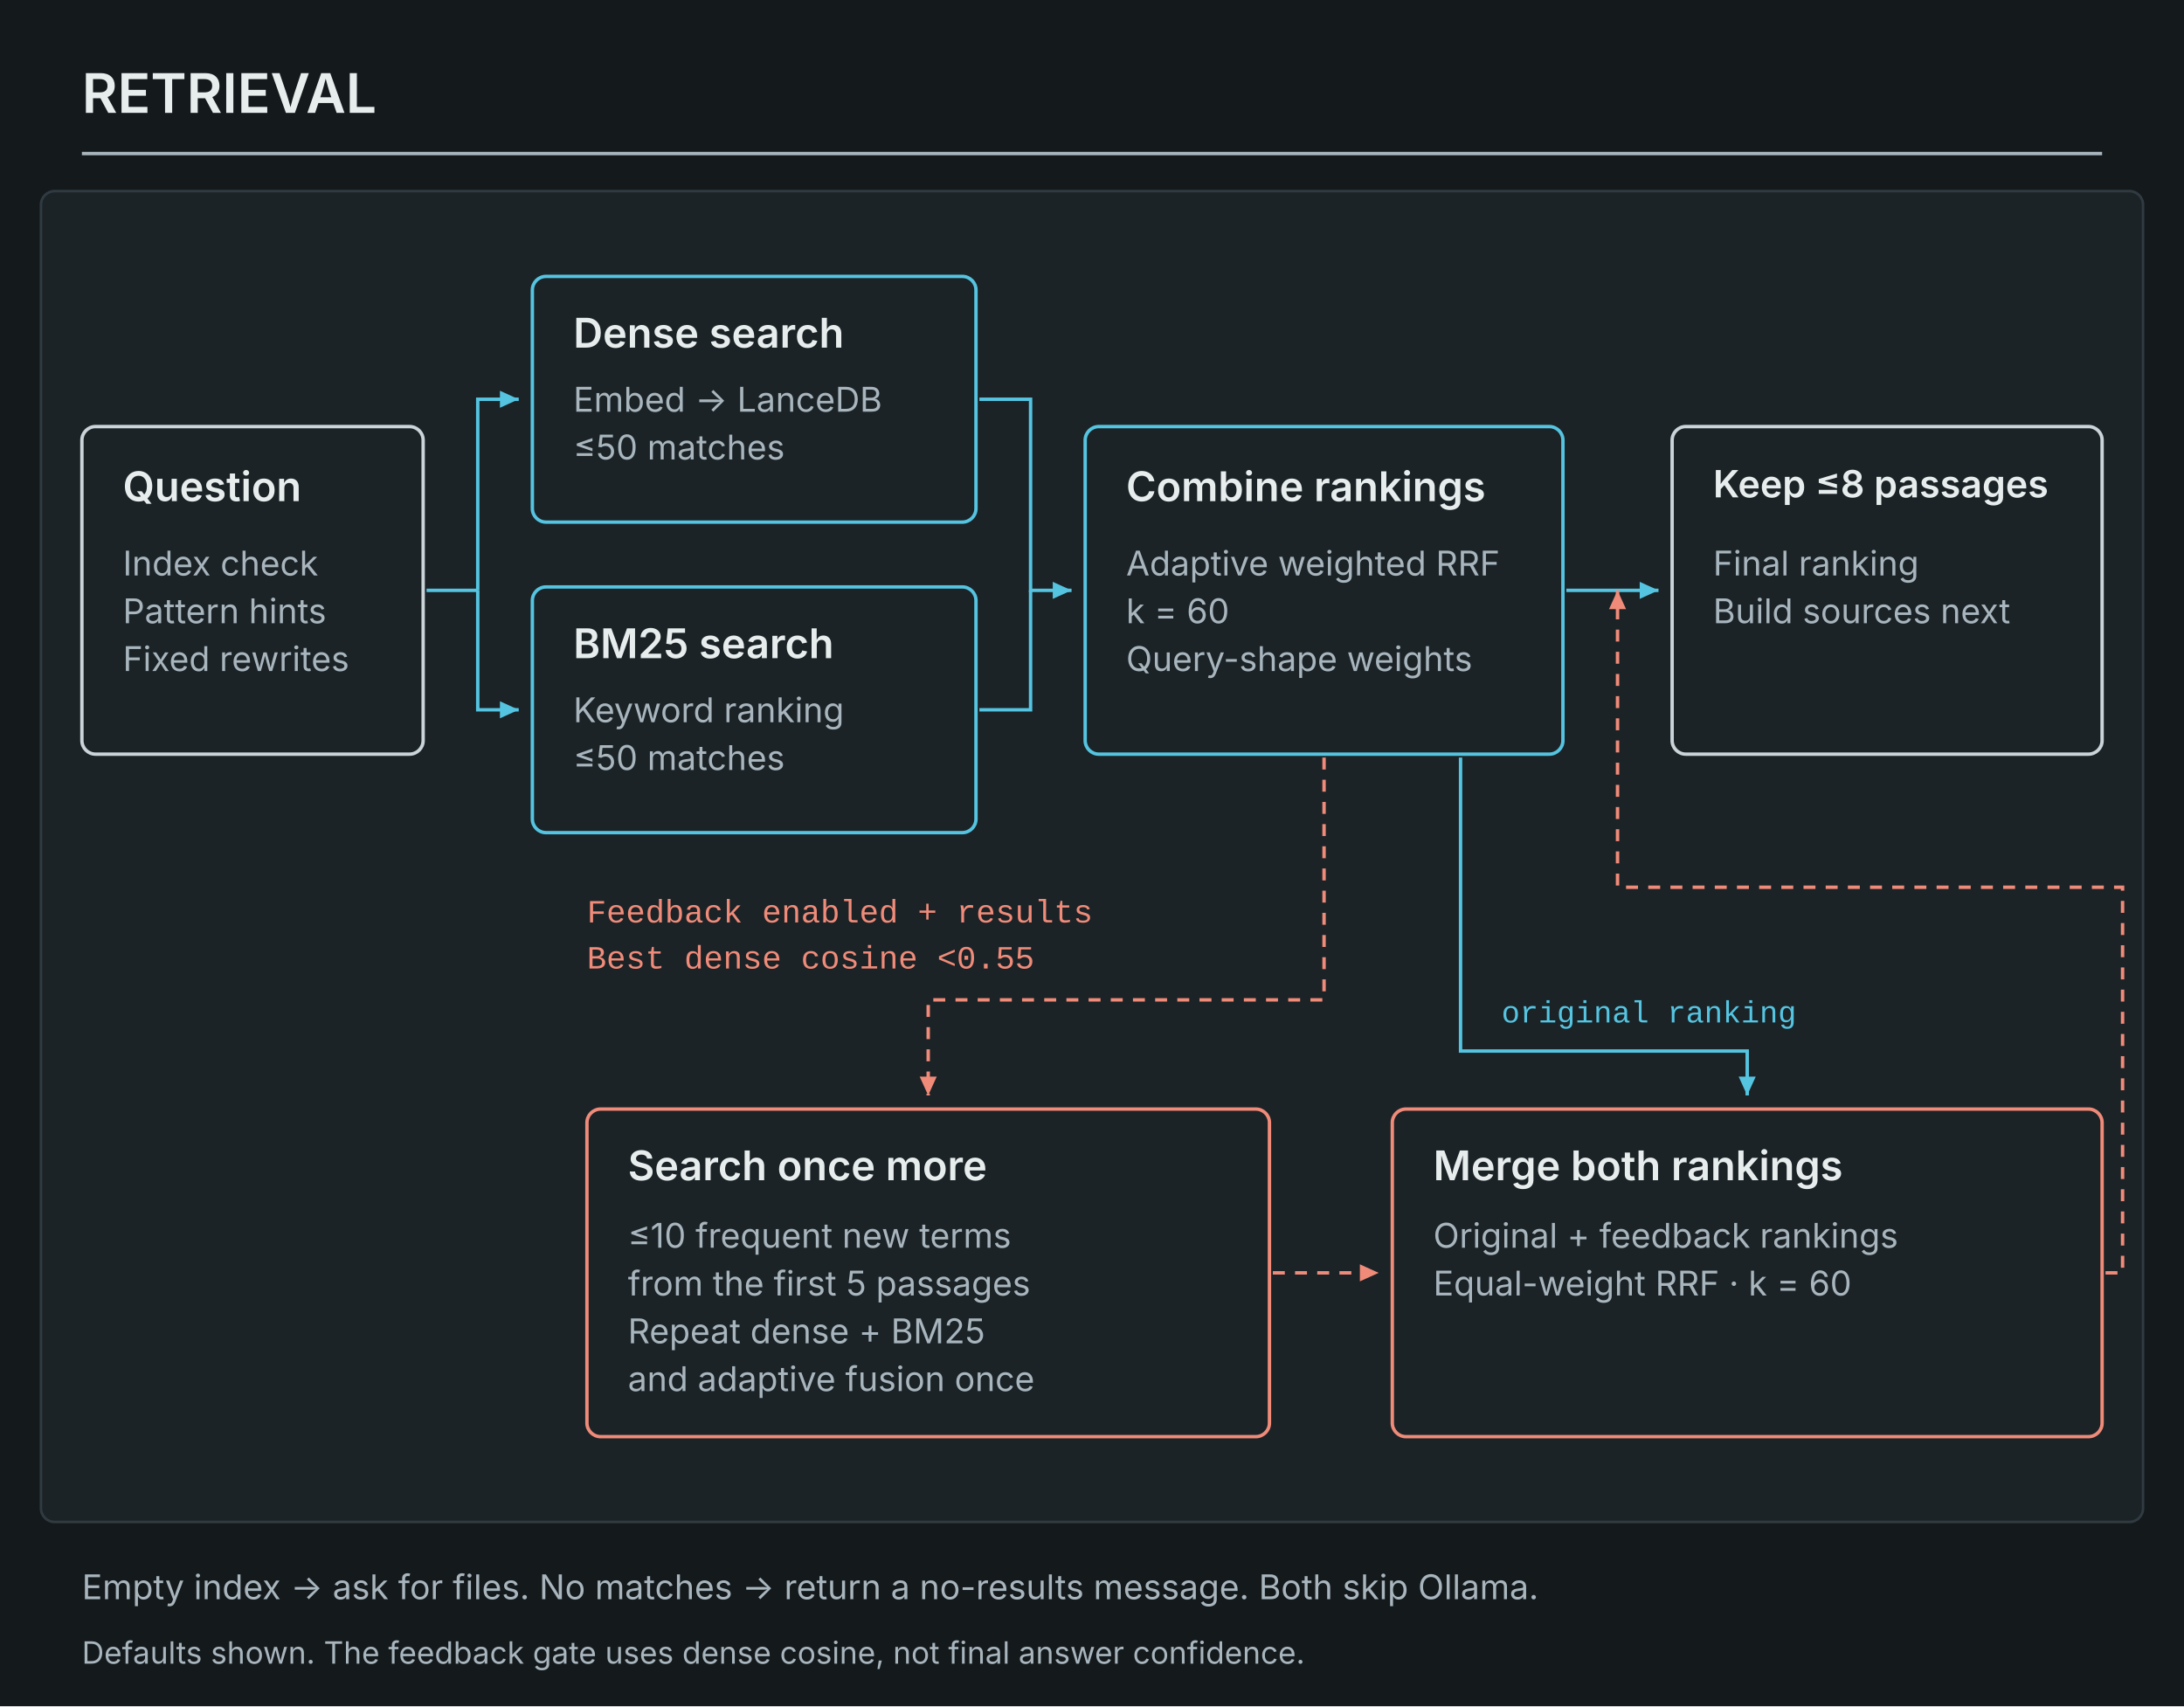
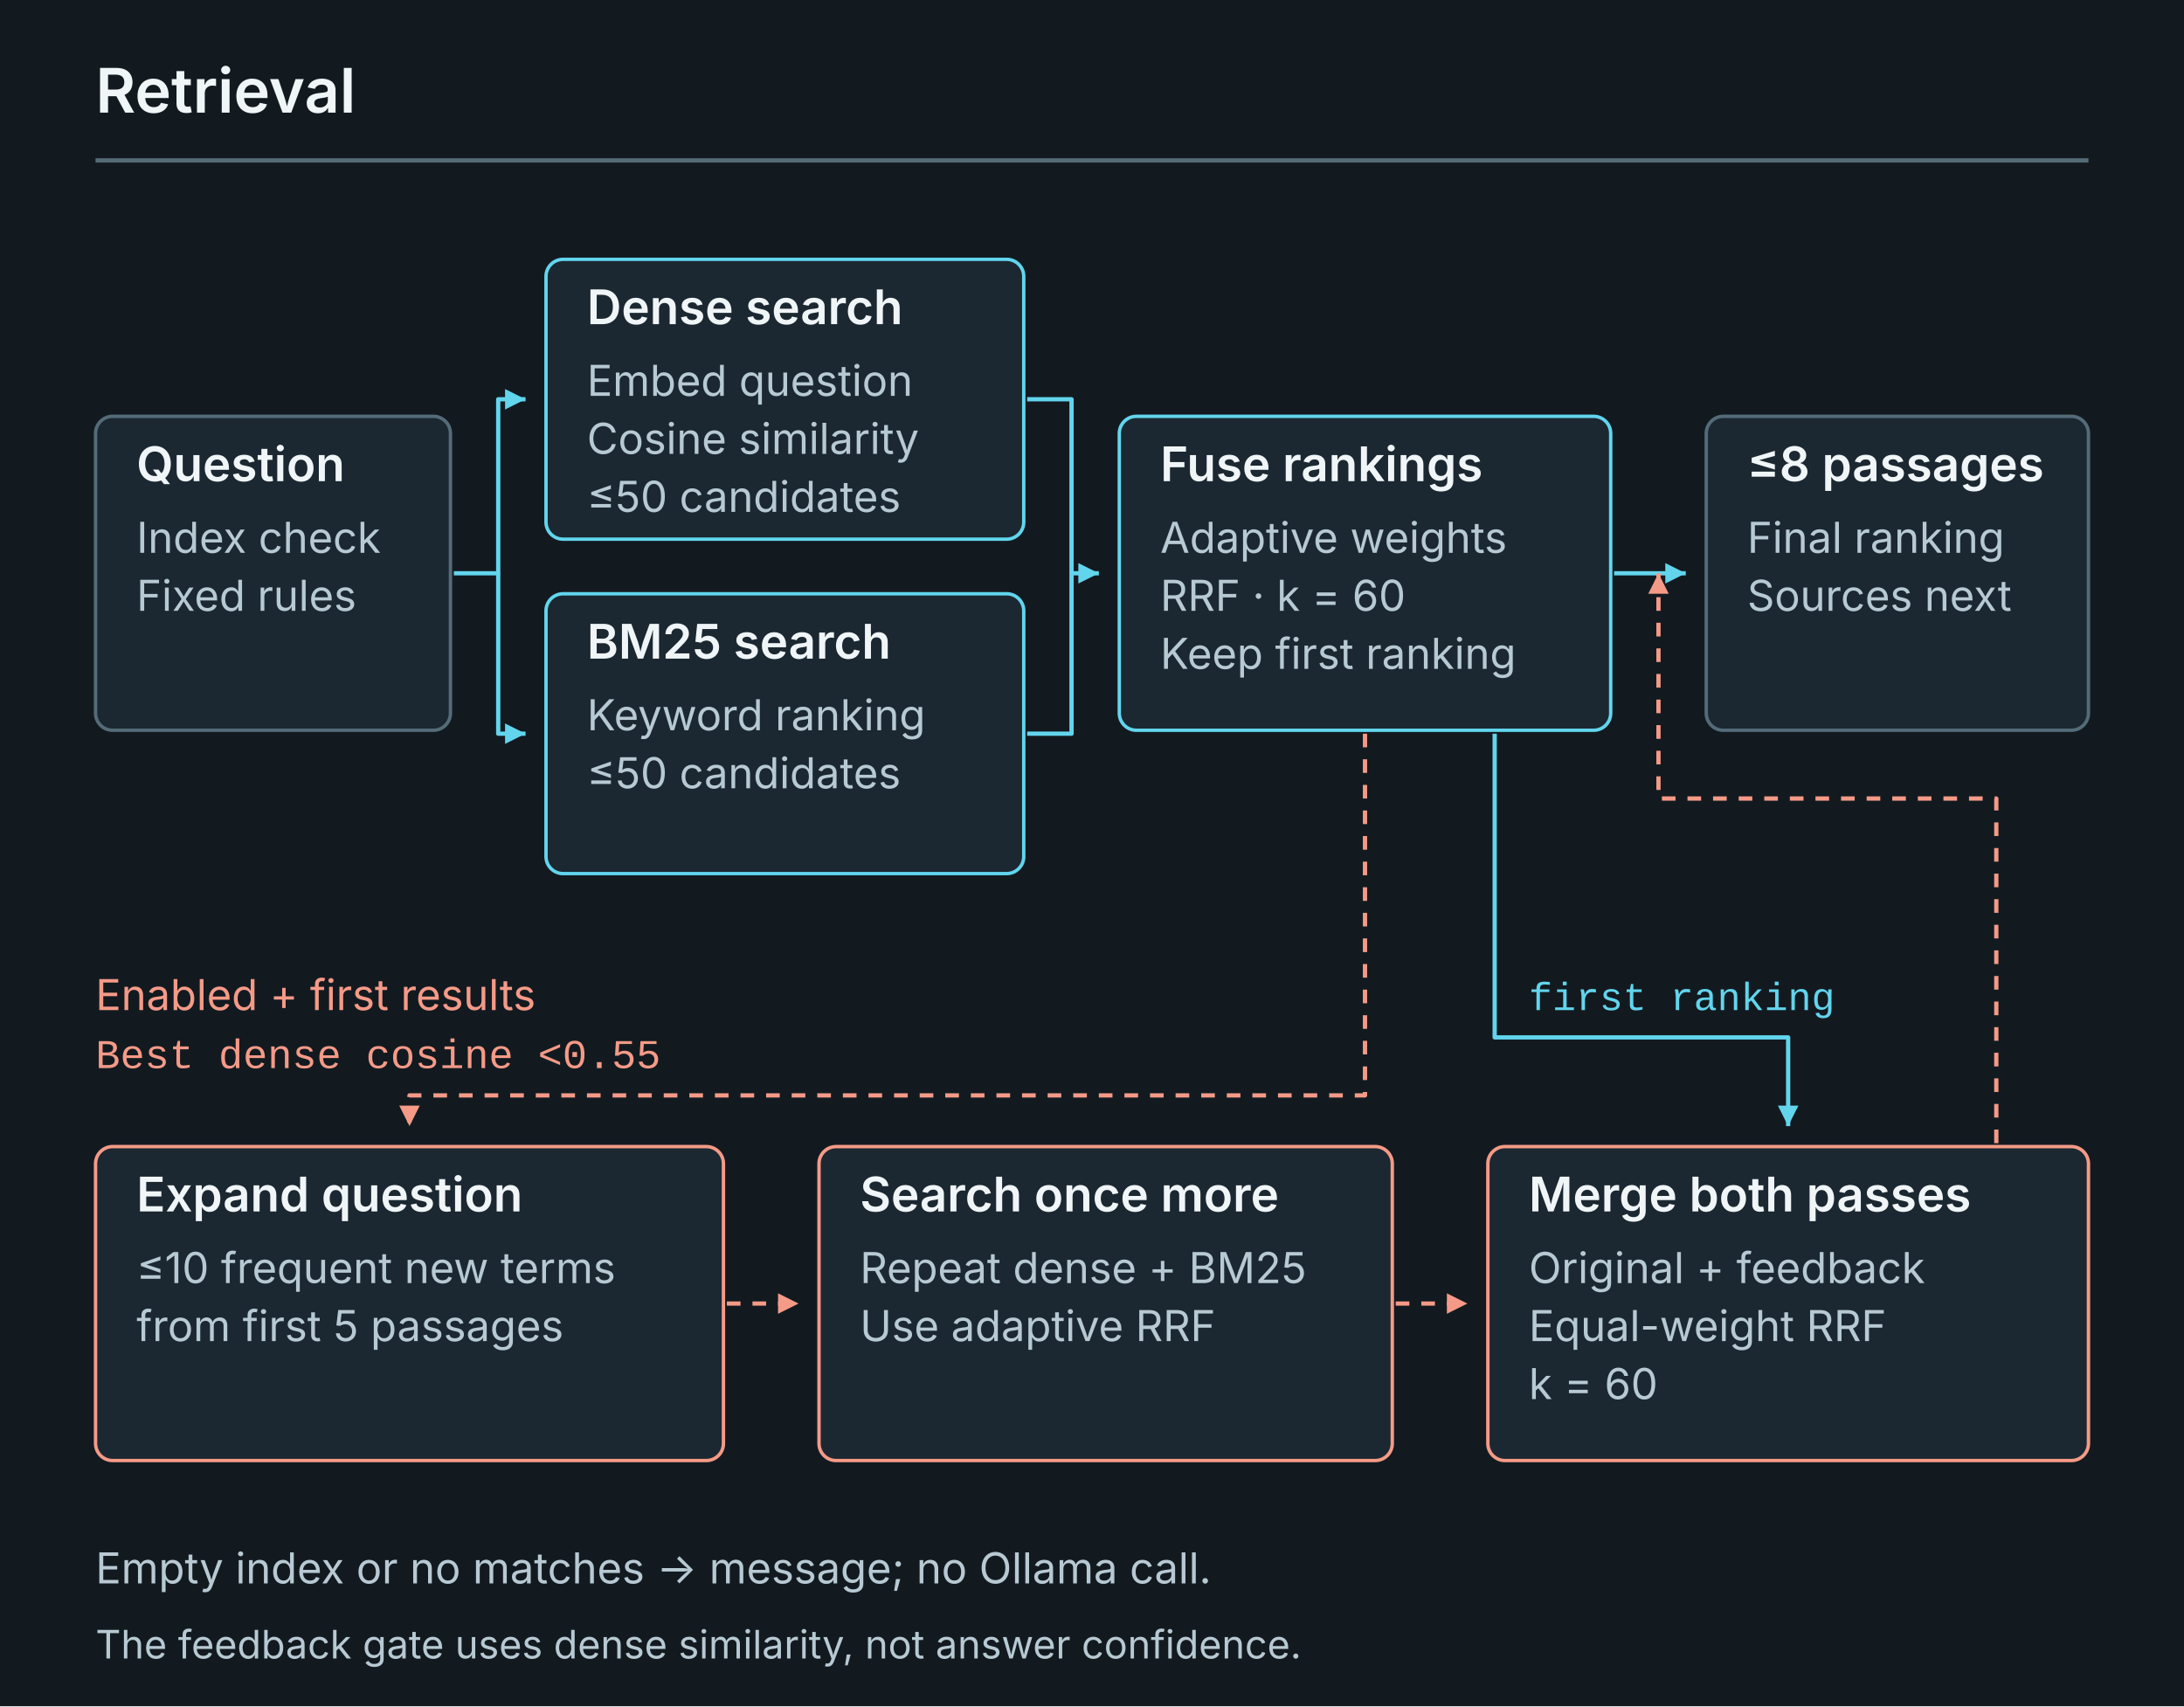
- <svg xmlns="http://www.w3.org/2000/svg" role="img" aria-labelledby="diagram-title diagram-description" width="1280" height="1000" viewBox="0 0 1280 1000" fill="none">
-   <rect width="1280" height="1000" fill="#14191C" />
-   <text fill="#E7EDED" style="white-space: pre" xml:space="preserve" font-family="Inter, Arial, sans-serif" font-size="32" font-weight="600" letter-spacing="0em">
-     <tspan x="48" y="66.136">RETRIEVAL</tspan>
-   </text>
-   <path d="M48 90H1232" stroke="#A8B5BD" stroke-width="2" />
-   <rect x="24" y="112" width="1232" height="780" rx="8" fill="#1B2327" stroke="#303B41" stroke-width="1.5" />
-   <rect x="48" y="250" width="200" height="192" rx="8" fill="#1B2327" stroke="#CAD4D9" stroke-width="2" />
-   <text fill="#E7EDED" style="white-space: pre" xml:space="preserve" font-family="Inter, Arial, sans-serif" font-size="24" font-weight="600" letter-spacing="0em">
-     <tspan x="72" y="293.727">Question</tspan>
-   </text>
-   <text fill="#A8B5BD" style="white-space: pre" xml:space="preserve" font-family="Inter, Arial, sans-serif" font-size="20" letter-spacing="0em">
-     <tspan x="72" y="337.273">Index check
- </tspan>
-     <tspan x="72" y="365.273">Pattern hints
- </tspan>
-     <tspan x="72" y="393.273">Fixed rewrites</tspan>
-   </text>
-   <rect x="312" y="162" width="260" height="144" rx="8" fill="#1B2327" stroke="#55C4E0" stroke-width="2" />
-   <text fill="#E7EDED" style="white-space: pre" xml:space="preserve" font-family="Inter, Arial, sans-serif" font-size="24" font-weight="600" letter-spacing="0em">
-     <tspan x="336" y="203.727">Dense search</tspan>
-   </text>
-   <text fill="#A8B5BD" style="white-space: pre" xml:space="preserve" font-family="Inter, Arial, sans-serif" font-size="20" letter-spacing="0em">
-     <tspan x="336" y="241.273">Embed → LanceDB
- </tspan>
-     <tspan x="336" y="269.273">≤50 matches</tspan>
-   </text>
-   <rect x="312" y="344" width="260" height="144" rx="8" fill="#1B2327" stroke="#55C4E0" stroke-width="2" />
-   <text fill="#E7EDED" style="white-space: pre" xml:space="preserve" font-family="Inter, Arial, sans-serif" font-size="24" font-weight="600" letter-spacing="0em">
-     <tspan x="336" y="385.727">BM25 search</tspan>
-   </text>
-   <text fill="#A8B5BD" style="white-space: pre" xml:space="preserve" font-family="Inter, Arial, sans-serif" font-size="20" letter-spacing="0em">
-     <tspan x="336" y="423.273">Keyword ranking
- </tspan>
-     <tspan x="336" y="451.273">≤50 matches</tspan>
-   </text>
-   <rect x="636" y="250" width="280" height="192" rx="8" fill="#1B2327" stroke="#55C4E0" stroke-width="2" />
-   <text fill="#E7EDED" style="white-space: pre" xml:space="preserve" font-family="Inter, Arial, sans-serif" font-size="24" font-weight="600" letter-spacing="0em">
-     <tspan x="660" y="293.727">Combine rankings</tspan>
-   </text>
-   <text fill="#A8B5BD" style="white-space: pre" xml:space="preserve" font-family="Inter, Arial, sans-serif" font-size="20" letter-spacing="0em">
-     <tspan x="660" y="337.273">Adaptive weighted RRF
- </tspan>
-     <tspan x="660" y="365.273">k = 60
- </tspan>
-     <tspan x="660" y="393.273">Query-shape weights</tspan>
-   </text>
-   <rect x="980" y="250" width="252" height="192" rx="8" fill="#1B2327" stroke="#CAD4D9" stroke-width="2" />
-   <text fill="#E7EDED" style="white-space: pre" xml:space="preserve" font-family="Inter, Arial, sans-serif" font-size="22" font-weight="600" letter-spacing="0em">
-     <tspan x="1004" y="291.5">Keep ≤8 passages</tspan>
-   </text>
-   <text fill="#A8B5BD" style="white-space: pre" xml:space="preserve" font-family="Inter, Arial, sans-serif" font-size="20" letter-spacing="0em">
-     <tspan x="1004" y="337.273">Final ranking
- </tspan>
-     <tspan x="1004" y="365.273">Build sources next</tspan>
-   </text>
-   <path d="M250 346H280" stroke="#55C4E0" stroke-width="2" />
-   <path d="M280 346V234H304" stroke="#55C4E0" stroke-width="2" />
-   <path d="M304 234L293 229V239L304 234Z" fill="#55C4E0" />
-   <path d="M280 346V416H304" stroke="#55C4E0" stroke-width="2" />
-   <path d="M304 416L293 411V421L304 416Z" fill="#55C4E0" />
-   <path d="M574 234H604V346H628" stroke="#55C4E0" stroke-width="2" />
-   <path d="M628 346L617 341V351L628 346Z" fill="#55C4E0" />
-   <path d="M574 416H604V346" stroke="#55C4E0" stroke-width="2" />
-   <path d="M918 346H972" stroke="#55C4E0" stroke-width="2" />
-   <path d="M972 346L961 341V351L972 346Z" fill="#55C4E0" />
-   <text fill="#F08B79" style="white-space: pre" xml:space="preserve" font-family="IBM Plex Mono, Courier New, monospace" font-size="19" letter-spacing="0em">
-     <tspan x="344" y="540.625">Feedback enabled + results
- </tspan>
-     <tspan x="344" y="567.625">Best dense cosine &lt;0.55</tspan>
-   </text>
-   <path d="M776 444V586H544V642" stroke="#F08B79" stroke-width="2" stroke-dasharray="7 6" />
-   <path d="M544 642L549 631H539L544 642Z" fill="#F08B79" />
-   <rect x="344" y="650" width="400" height="192" rx="8" fill="#1B2327" stroke="#F08B79" stroke-width="2" />
-   <text fill="#E7EDED" style="white-space: pre" xml:space="preserve" font-family="Inter, Arial, sans-serif" font-size="24" font-weight="600" letter-spacing="0em">
-     <tspan x="368" y="691.727">Search once more</tspan>
-   </text>
-   <text fill="#A8B5BD" style="white-space: pre" xml:space="preserve" font-family="Inter, Arial, sans-serif" font-size="20" letter-spacing="0em">
-     <tspan x="368" y="731.273">≤10 frequent new terms
- </tspan>
-     <tspan x="368" y="759.273">from the first 5 passages
- </tspan>
-     <tspan x="368" y="787.273">Repeat dense + BM25
- </tspan>
-     <tspan x="368" y="815.273">and adaptive fusion once</tspan>
-   </text>
-   <rect x="816" y="650" width="416" height="192" rx="8" fill="#1B2327" stroke="#F08B79" stroke-width="2" />
-   <text fill="#E7EDED" style="white-space: pre" xml:space="preserve" font-family="Inter, Arial, sans-serif" font-size="24" font-weight="600" letter-spacing="0em">
-     <tspan x="840" y="691.727">Merge both rankings</tspan>
-   </text>
-   <text fill="#A8B5BD" style="white-space: pre" xml:space="preserve" font-family="Inter, Arial, sans-serif" font-size="20" letter-spacing="0em">
-     <tspan x="840" y="731.273">Original + feedback rankings
- </tspan>
-     <tspan x="840" y="759.273">Equal-weight RRF · k = 60</tspan>
-   </text>
-   <path d="M746 746H808" stroke="#F08B79" stroke-width="2" stroke-dasharray="7 6" />
-   <path d="M808 746L797 741V751L808 746Z" fill="#F08B79" />
-   <path d="M856 444V616H1024V642" stroke="#55C4E0" stroke-width="2" />
-   <path d="M1024 642L1029 631H1019L1024 642Z" fill="#55C4E0" />
-   <text fill="#55C4E0" style="white-space: pre" xml:space="preserve" font-family="IBM Plex Mono, Courier New, monospace" font-size="18" letter-spacing="0em">
-     <tspan x="880" y="599.25">original ranking</tspan>
-   </text>
-   <path d="M1234 746H1244V520H948V346" stroke="#F08B79" stroke-width="2" stroke-dasharray="7 6" />
-   <path d="M948 346L943 357H953L948 346Z" fill="#F08B79" />
-   <text fill="#A8B5BD" style="white-space: pre" xml:space="preserve" font-family="Inter, Arial, sans-serif" font-size="20" letter-spacing="0em">
-     <tspan x="48" y="937.273">Empty index → ask for files. No matches → return a no-results message. Both skip Ollama.</tspan>
-   </text>
-   <text fill="#A8B5BD" style="white-space: pre" xml:space="preserve" font-family="Inter, Arial, sans-serif" font-size="18" letter-spacing="0em">
-     <tspan x="48" y="975.045">Defaults shown. The feedback gate uses dense cosine, not final answer confidence.</tspan>
-   </text>
+ <svg xmlns="http://www.w3.org/2000/svg" width="1280" height="1000" viewBox="0 0 1280 1000" role="img" aria-labelledby="retrieval-flow-title retrieval-flow-description">
+   <defs>
+     <style>text { font-family: Inter, Arial, sans-serif; } .mono { font-family: "IBM Plex Mono", "Courier New", monospace; }</style>
+   </defs>
+   <rect width="1280" height="1000" fill="#121A20" />
+   <text data-name="Figure title" x="56" y="66" font-size="36" font-weight="600" fill="#F0F5F7">Retrieval</text>
+   <path data-name="Title rule" d="M56 94 L1224 94" fill="none" stroke="#546B78" stroke-width="2.5" stroke-linejoin="round" />
+   <rect id="retrieval-flow-shape-2" data-name="Question preparation" x="56" y="244" width="208" height="184" rx="10" fill="#1B2831" stroke="#546B78" stroke-width="2" />
+   <text data-name="Question preparation title" x="80" y="282" font-size="28" font-weight="600" fill="#F0F5F7">Question</text>
+   <text data-name="Question preparation detail 1" x="80" y="324" font-size="25" font-weight="400" fill="#B7C9D2">Index check</text>
+   <text data-name="Question preparation detail 2" x="80" y="358" font-size="25" font-weight="400" fill="#B7C9D2">Fixed rules</text>
+   <rect id="retrieval-flow-shape-6" data-name="Dense search" x="320" y="152" width="280" height="164" rx="10" fill="#1B2831" stroke="#62D5ED" stroke-width="2" />
+   <text data-name="Dense search title" x="344" y="190" font-size="28" font-weight="600" fill="#F0F5F7">Dense search</text>
+   <text data-name="Dense search detail 1" x="344" y="232" font-size="25" font-weight="400" fill="#B7C9D2">Embed question</text>
+   <text data-name="Dense search detail 2" x="344" y="266" font-size="25" font-weight="400" fill="#B7C9D2">Cosine similarity</text>
+   <text data-name="Dense search detail 3" x="344" y="300" font-size="25" font-weight="400" fill="#B7C9D2">≤50 candidates</text>
+   <rect id="retrieval-flow-shape-11" data-name="Keyword search" x="320" y="348" width="280" height="164" rx="10" fill="#1B2831" stroke="#62D5ED" stroke-width="2" />
+   <text data-name="Keyword search title" x="344" y="386" font-size="28" font-weight="600" fill="#F0F5F7">BM25 search</text>
+   <text data-name="Keyword search detail 1" x="344" y="428" font-size="25" font-weight="400" fill="#B7C9D2">Keyword ranking</text>
+   <text data-name="Keyword search detail 2" x="344" y="462" font-size="25" font-weight="400" fill="#B7C9D2">≤50 candidates</text>
+   <rect id="retrieval-flow-shape-15" data-name="Adaptive fusion" x="656" y="244" width="288" height="184" rx="10" fill="#1B2831" stroke="#62D5ED" stroke-width="2" />
+   <text data-name="Adaptive fusion title" x="680" y="282" font-size="28" font-weight="600" fill="#F0F5F7">Fuse rankings</text>
+   <text data-name="Adaptive fusion detail 1" x="680" y="324" font-size="25" font-weight="400" fill="#B7C9D2">Adaptive weights</text>
+   <text data-name="Adaptive fusion detail 2" x="680" y="358" font-size="25" font-weight="400" fill="#B7C9D2">RRF · k = 60</text>
+   <text data-name="Adaptive fusion detail 3" x="680" y="392" font-size="25" font-weight="400" fill="#B7C9D2">Keep first ranking</text>
+   <rect id="retrieval-flow-shape-20" data-name="Final passage selection" x="1000" y="244" width="224" height="184" rx="10" fill="#1B2831" stroke="#546B78" stroke-width="2" />
+   <text data-name="Final passage selection title" x="1024" y="282" font-size="28" font-weight="600" fill="#F0F5F7">≤8 passages</text>
+   <text data-name="Final passage selection detail 1" x="1024" y="324" font-size="25" font-weight="400" fill="#B7C9D2">Final ranking</text>
+   <text data-name="Final passage selection detail 2" x="1024" y="358" font-size="25" font-weight="400" fill="#B7C9D2">Sources next</text>
+   <path data-name="Question split" d="M266 336 L292 336 L292 234 L308 234" fill="none" stroke="#62D5ED" stroke-width="2.5" stroke-linejoin="round" />
+   <polygon points="308,234 296,228 296,240" fill="#62D5ED" />
+   <path data-name="Question to BM25" d="M292 336 L292 430 L308 430" fill="none" stroke="#62D5ED" stroke-width="2.5" stroke-linejoin="round" />
+   <polygon points="308,430 296,424 296,436" fill="#62D5ED" />
+   <path data-name="Dense ranking to fusion" d="M602 234 L628 234 L628 336" fill="none" stroke="#62D5ED" stroke-width="2.5" stroke-linejoin="round" />
+   <path data-name="BM25 ranking to fusion" d="M602 430 L628 430 L628 336 L644 336" fill="none" stroke="#62D5ED" stroke-width="2.5" stroke-linejoin="round" />
+   <polygon points="644,336 632,330 632,342" fill="#62D5ED" />
+   <path data-name="First pass to selection" d="M946 336 L988 336" fill="none" stroke="#62D5ED" stroke-width="2.5" stroke-linejoin="round" />
+   <polygon points="988,336 976,330 976,342" fill="#62D5ED" />
+   <text data-name="Feedback condition" x="56" y="592" font-size="25" font-weight="400" fill="#F59A87">Enabled + first results</text>
+   <text data-name="Dense gate" x="56" y="626" font-size="24" font-weight="400" fill="#F59A87" class="mono">Best dense cosine &lt;0.55</text>
+   <path data-name="Conditional feedback branch" d="M800 430 L800 642 L240 642 L240 660" fill="none" stroke="#F59A87" stroke-width="2.5" stroke-linejoin="round" stroke-dasharray="8 7" />
+   <polygon points="240,660 234,648 246,648" fill="#F59A87" />
+   <rect id="retrieval-flow-shape-32" data-name="Feedback terms" x="56" y="672" width="368" height="184" rx="10" fill="#1B2831" stroke="#F59A87" stroke-width="2" />
+   <text data-name="Feedback terms title" x="80" y="710" font-size="28" font-weight="600" fill="#F0F5F7">Expand question</text>
+   <text data-name="Feedback terms detail 1" x="80" y="752" font-size="25" font-weight="400" fill="#B7C9D2">≤10 frequent new terms</text>
+   <text data-name="Feedback terms detail 2" x="80" y="786" font-size="25" font-weight="400" fill="#B7C9D2">from first 5 passages</text>
+   <rect id="retrieval-flow-shape-36" data-name="Feedback search" x="480" y="672" width="336" height="184" rx="10" fill="#1B2831" stroke="#F59A87" stroke-width="2" />
+   <text data-name="Feedback search title" x="504" y="710" font-size="28" font-weight="600" fill="#F0F5F7">Search once more</text>
+   <text data-name="Feedback search detail 1" x="504" y="752" font-size="25" font-weight="400" fill="#B7C9D2">Repeat dense + BM25</text>
+   <text data-name="Feedback search detail 2" x="504" y="786" font-size="25" font-weight="400" fill="#B7C9D2">Use adaptive RRF</text>
+   <rect id="retrieval-flow-shape-40" data-name="Merge passes" x="872" y="672" width="352" height="184" rx="10" fill="#1B2831" stroke="#F59A87" stroke-width="2" />
+   <text data-name="Merge passes title" x="896" y="710" font-size="28" font-weight="600" fill="#F0F5F7">Merge both passes</text>
+   <text data-name="Merge passes detail 1" x="896" y="752" font-size="25" font-weight="400" fill="#B7C9D2">Original + feedback</text>
+   <text data-name="Merge passes detail 2" x="896" y="786" font-size="25" font-weight="400" fill="#B7C9D2">Equal-weight RRF</text>
+   <text data-name="Merge passes detail 3" x="896" y="820" font-size="25" font-weight="400" fill="#B7C9D2">k = 60</text>
+   <path data-name="Terms to second search" d="M426 764 L468 764" fill="none" stroke="#F59A87" stroke-width="2.5" stroke-linejoin="round" stroke-dasharray="8 7" />
+   <polygon points="468,764 456,758 456,770" fill="#F59A87" />
+   <path data-name="Second search to merge" d="M818 764 L860 764" fill="none" stroke="#F59A87" stroke-width="2.5" stroke-linejoin="round" stroke-dasharray="8 7" />
+   <polygon points="860,764 848,758 848,770" fill="#F59A87" />
+   <path data-name="Original ranking input" d="M876 430 L876 608 L1048 608 L1048 660" fill="none" stroke="#62D5ED" stroke-width="2.5" stroke-linejoin="round" />
+   <polygon points="1048,660 1042,648 1054,648" fill="#62D5ED" />
+   <text data-name="Original ranking label" x="896" y="592" font-size="23" font-weight="400" fill="#62D5ED" class="mono">first ranking</text>
+   <path data-name="Merged ranking bypasses gate" d="M1170 670 L1170 468 L972 468 L972 336" fill="none" stroke="#F59A87" stroke-width="2.5" stroke-linejoin="round" stroke-dasharray="8 7" />
+   <polygon points="972,336 966,348 978,348" fill="#F59A87" />
+   <text data-name="Empty cases" x="56" y="928" font-size="25" font-weight="400" fill="#B7C9D2">Empty index or no matches → message; no Ollama call.</text>
+   <text data-name="Gate scope" x="56" y="972" font-size="23" font-weight="400" fill="#B7C9D2">The feedback gate uses dense similarity, not answer confidence.</text>
</svg>
